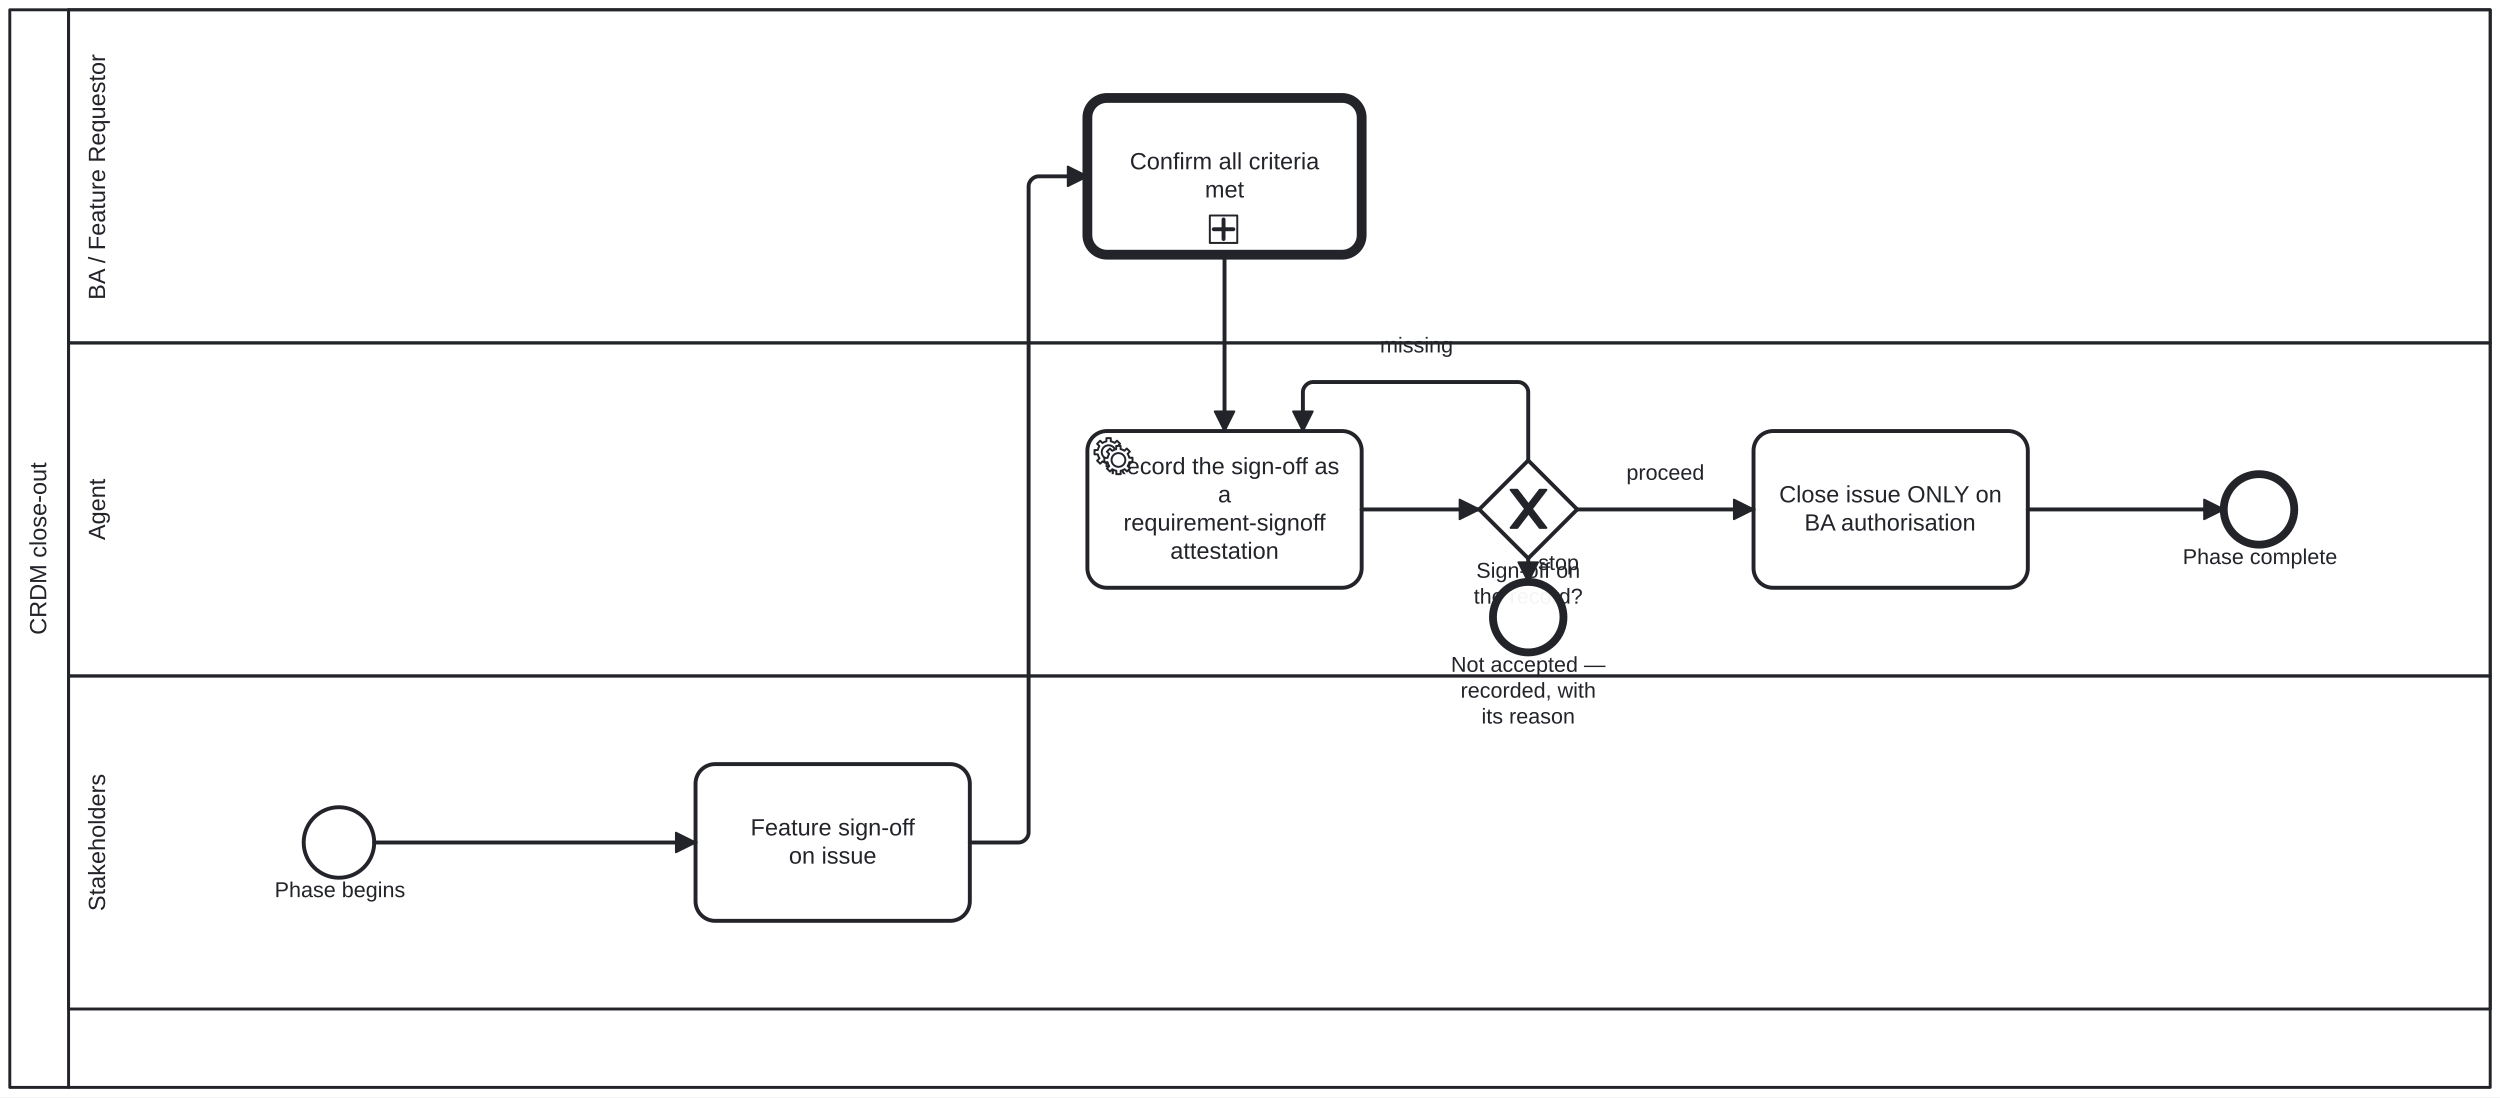
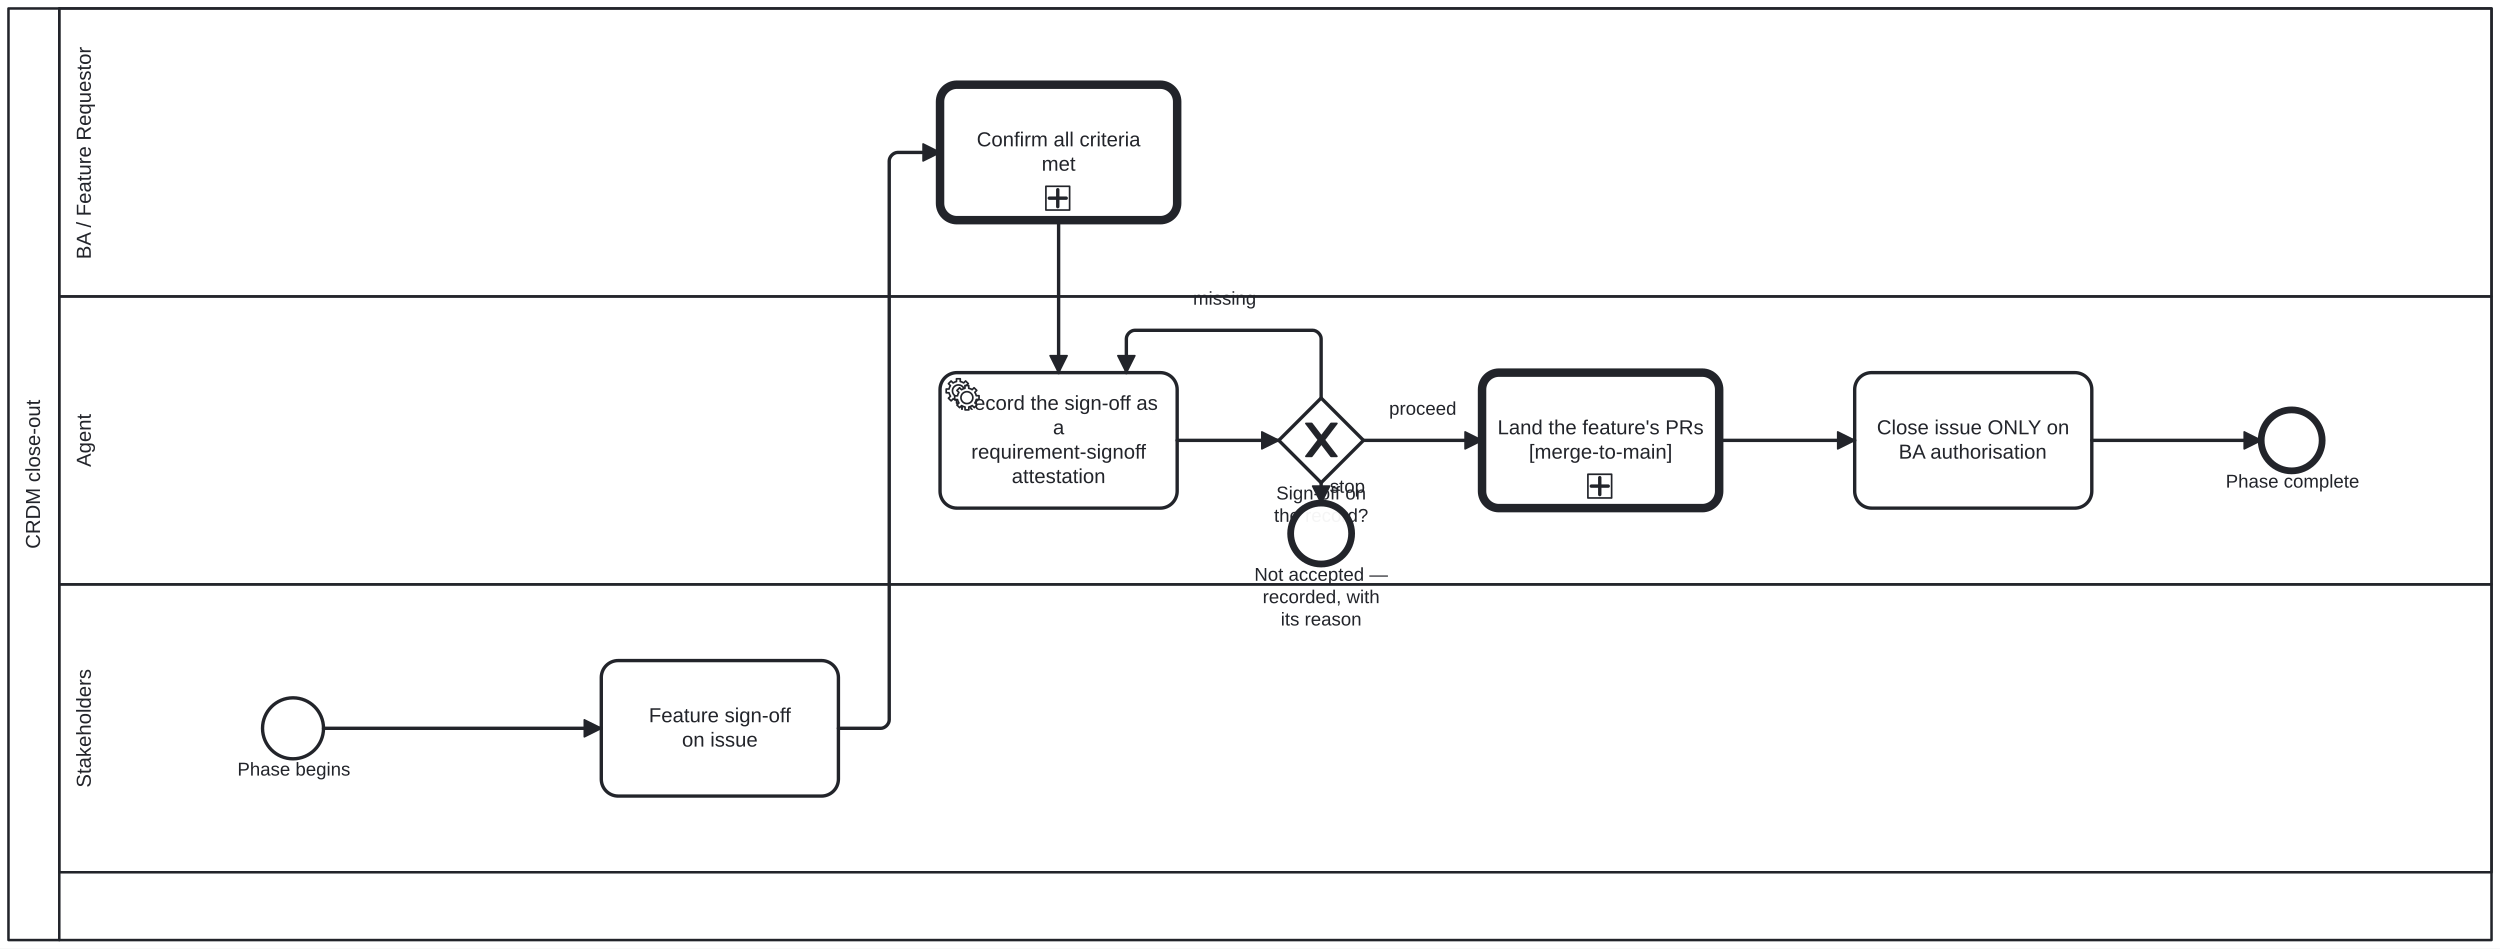
- <svg xmlns="http://www.w3.org/2000/svg" width="100%" style="max-width:100%;height:auto" viewBox="155 75 1276 560" version="1.1">
-   <rect x="155" y="75" width="1276" height="560" fill="#ffffff" />
+ <svg xmlns="http://www.w3.org/2000/svg" width="100%" style="max-width:100%;height:auto" viewBox="155 75 1476 560" version="1.1">
+   <rect x="155" y="75" width="1476" height="560" fill="#ffffff" />
  <g class="djs-group">
    <g class="djs-element djs-shape" data-element-id="Participant_Process_CRDM_Close" style="display: block;" transform="matrix(1 0 0 1 160 80)">
      <g class="djs-visual">
-         <rect x="0" y="0" width="1266" height="550" rx="0" ry="0" style="stroke-linecap: round; stroke-linejoin: round; stroke: rgb(34, 36, 42); stroke-width: 1.5px; fill: white; fill-opacity: 0.95;" />
+         <rect x="0" y="0" width="1466" height="550" rx="0" ry="0" style="stroke-linecap: round; stroke-linejoin: round; stroke: rgb(34, 36, 42); stroke-width: 1.5px; fill: white; fill-opacity: 0.95;" />
        <path style="fill: none; stroke-linecap: round; stroke-linejoin: round; stroke: rgb(34, 36, 42); stroke-width: 1.5px;" d="M30,0L30,550" />
        <text lineHeight="1.2" class="djs-label" style="font-family: Arial, sans-serif; font-size: 12px; font-weight: normal; fill: rgb(34, 36, 42);" transform="matrix(-1.83697e-16 -1 1 -1.83697e-16 0 550)">
          <tspan x="230.99" y="18.6">CRDM close-out</tspan>
        </text>
      </g>
-       <rect class="djs-hit djs-hit-all" x="0" y="0" width="1266" height="550" style="fill: none; stroke-opacity: 0; stroke: white; stroke-width: 15px;" />
+       <rect class="djs-hit djs-hit-all" x="0" y="0" width="1466" height="550" style="fill: none; stroke-opacity: 0; stroke: white; stroke-width: 15px;" />
    </g>
    <g class="djs-children">
      <g class="djs-group">
        <g class="djs-element djs-shape" data-element-id="Lane_Stakeholders" style="display: block;" transform="matrix(1 0 0 1 190 420)">
          <g class="djs-visual">
-             <rect x="0" y="0" width="1236" height="170" rx="0" ry="0" style="stroke-linecap: round; stroke-linejoin: round; stroke: rgb(34, 36, 42); stroke-width: 1.5px; fill: white; fill-opacity: 0.25;" />
+             <rect x="0" y="0" width="1436" height="170" rx="0" ry="0" style="stroke-linecap: round; stroke-linejoin: round; stroke: rgb(34, 36, 42); stroke-width: 1.5px; fill: white; fill-opacity: 0.25;" />
            <text lineHeight="1.2" class="djs-label" style="font-family: Arial, sans-serif; font-size: 12px; font-weight: normal; fill: rgb(34, 36, 42);" transform="matrix(-1.83697e-16 -1 1 -1.83697e-16 0 170)">
              <tspan x="49.979" y="18.6">Stakeholders</tspan>
            </text>
          </g>
-           <rect class="djs-hit djs-hit-all" x="0" y="0" width="1236" height="170" style="fill: none; stroke-opacity: 0; stroke: white; stroke-width: 15px;" />
+           <rect class="djs-hit djs-hit-all" x="0" y="0" width="1436" height="170" style="fill: none; stroke-opacity: 0; stroke: white; stroke-width: 15px;" />
        </g>
      </g>
      <g class="djs-group">
        <g class="djs-element djs-shape" data-element-id="Lane_Agent" style="display: block;" transform="matrix(1 0 0 1 190 250)">
          <g class="djs-visual">
-             <rect x="0" y="0" width="1236" height="170" rx="0" ry="0" style="stroke-linecap: round; stroke-linejoin: round; stroke: rgb(34, 36, 42); stroke-width: 1.5px; fill: white; fill-opacity: 0.25;" />
+             <rect x="0" y="0" width="1436" height="170" rx="0" ry="0" style="stroke-linecap: round; stroke-linejoin: round; stroke: rgb(34, 36, 42); stroke-width: 1.5px; fill: white; fill-opacity: 0.25;" />
            <text lineHeight="1.2" class="djs-label" style="font-family: Arial, sans-serif; font-size: 12px; font-weight: normal; fill: rgb(34, 36, 42);" transform="matrix(-1.83697e-16 -1 1 -1.83697e-16 0 170)">
              <tspan x="69.32" y="18.6">Agent</tspan>
            </text>
          </g>
-           <rect class="djs-hit djs-hit-all" x="0" y="0" width="1236" height="170" style="fill: none; stroke-opacity: 0; stroke: white; stroke-width: 15px;" />
+           <rect class="djs-hit djs-hit-all" x="0" y="0" width="1436" height="170" style="fill: none; stroke-opacity: 0; stroke: white; stroke-width: 15px;" />
        </g>
      </g>
      <g class="djs-group">
        <g class="djs-element djs-shape" data-element-id="Lane_BA" style="display: block;" transform="matrix(1 0 0 1 190 80)">
          <g class="djs-visual">
-             <rect x="0" y="0" width="1236" height="170" rx="0" ry="0" style="stroke-linecap: round; stroke-linejoin: round; stroke: rgb(34, 36, 42); stroke-width: 1.5px; fill: white; fill-opacity: 0.25;" />
+             <rect x="0" y="0" width="1436" height="170" rx="0" ry="0" style="stroke-linecap: round; stroke-linejoin: round; stroke: rgb(34, 36, 42); stroke-width: 1.5px; fill: white; fill-opacity: 0.25;" />
            <text lineHeight="1.2" class="djs-label" style="font-family: Arial, sans-serif; font-size: 12px; font-weight: normal; fill: rgb(34, 36, 42);" transform="matrix(-1.83697e-16 -1 1 -1.83697e-16 0 170)">
              <tspan x="21.968" y="18.6">BA / Feature Requestor</tspan>
            </text>
          </g>
-           <rect class="djs-hit djs-hit-all" x="0" y="0" width="1236" height="170" style="fill: none; stroke-opacity: 0; stroke: white; stroke-width: 15px;" />
+           <rect class="djs-hit djs-hit-all" x="0" y="0" width="1436" height="170" style="fill: none; stroke-opacity: 0; stroke: white; stroke-width: 15px;" />
        </g>
      </g>
      <g class="djs-group">
        <g class="djs-element djs-shape" data-element-id="Start_Process_CRDM_Close" style="display: block;" transform="matrix(1 0 0 1 310 487)">
          <g class="djs-visual">
            <circle cx="18" cy="18" r="18" style="stroke-linecap: round; stroke-linejoin: round; stroke: rgb(34, 36, 42); stroke-width: 2px; fill: white; fill-opacity: 0.95;" />
          </g>
          <rect class="djs-hit djs-hit-all" x="0" y="0" width="36" height="36" style="fill: none; stroke-opacity: 0; stroke: white; stroke-width: 15px;" />
        </g>
      </g>
      <g class="djs-group">
        <g class="djs-element djs-shape" data-element-id="Start_Process_CRDM_Close_label" style="display: block;" transform="matrix(1 0 0 1 295 523)">
          <g class="djs-visual">
            <text lineHeight="1.2" class="djs-label" style="font-family: Arial, sans-serif; font-size: 11px; font-weight: normal; fill: rgb(34, 36, 42);">
              <tspan x="0.17" y="9.9">Phase begins</tspan>
            </text>
          </g>
          <rect class="djs-hit djs-hit-all" x="0" y="0" width="67" height="14" style="fill: none; stroke-opacity: 0; stroke: white; stroke-width: 15px;" />
        </g>
      </g>
      <g class="djs-group">
        <g class="djs-element djs-shape" data-element-id="S_FeatureSignoff" style="display: block;" transform="matrix(1 0 0 1 510 465)">
          <g class="djs-visual">
            <rect x="0" y="0" width="140" height="80" rx="10" ry="10" style="stroke-linecap: round; stroke-linejoin: round; stroke: rgb(34, 36, 42); stroke-width: 2px; fill: white; fill-opacity: 0.95;" />
            <text lineHeight="1.2" class="djs-label" style="font-family: Arial, sans-serif; font-size: 12px; font-weight: normal; fill: rgb(34, 36, 42);">
              <tspan x="28.088" y="36.4">Feature sign-off</tspan>
              <tspan x="47.652" y="50.8">on issue</tspan>
            </text>
          </g>
          <rect class="djs-hit djs-hit-all" x="0" y="0" width="140" height="80" style="fill: none; stroke-opacity: 0; stroke: white; stroke-width: 15px;" />
        </g>
      </g>
      <g class="djs-group">
        <a class="fa-subprocess-link" href="../../../processes/adjudication.html" target="_top">
          <g class="djs-element djs-shape" data-element-id="BA_Confirm" style="display: block;" transform="matrix(1 0 0 1 710 125)">
            <g class="djs-visual">
              <rect x="0" y="0" width="140" height="80" rx="10" ry="10" style="stroke-linecap: round; stroke-linejoin: round; stroke: rgb(34, 36, 42); stroke-width: 5px; fill: white; fill-opacity: 0.95;" />
              <text lineHeight="1.2" class="djs-label" style="font-family: Arial, sans-serif; font-size: 12px; font-weight: normal; fill: rgb(34, 36, 42);">
                <tspan x="21.657" y="36.4">Confirm all criteria</tspan>
                <tspan x="59.998" y="50.8">met</tspan>
              </text>
              <rect x="0" y="0" width="14" height="14" rx="0" ry="0" style="stroke-linecap: round; stroke-linejoin: round; stroke: rgb(34, 36, 42); stroke-width: 1px; fill: white;" transform="matrix(1 0 0 1 62.5 60)" />
              <path data-marker="sub-process" d="m62.5,60 m 7,2 l 0,10 m -5,-5 l 10,0" style="fill: white; stroke-linecap: round; stroke-linejoin: round; stroke: rgb(34, 36, 42); stroke-width: 2px;" />
            </g>
            <rect class="djs-hit djs-hit-all" x="0" y="0" width="140" height="80" style="fill: none; stroke-opacity: 0; stroke: white; stroke-width: 15px;" />
          </g>
        </a>
      </g>
      <g class="djs-group">
        <g class="djs-element djs-shape" data-element-id="A_RecordSignoff" style="display: block;" transform="matrix(1 0 0 1 710 295)">
          <g class="djs-visual">
            <rect x="0" y="0" width="140" height="80" rx="10" ry="10" style="stroke-linecap: round; stroke-linejoin: round; stroke: rgb(34, 36, 42); stroke-width: 2px; fill: white; fill-opacity: 0.95;" />
            <text lineHeight="1.2" class="djs-label" style="font-family: Arial, sans-serif; font-size: 12px; font-weight: normal; fill: rgb(34, 36, 42);">
              <tspan x="11.412" y="22">Record the sign-off as </tspan>
              <tspan x="66.663" y="36.4">a</tspan>
              <tspan x="18.417" y="50.8">requirement-signoff </tspan>
              <tspan x="42.314" y="65.2">attestation</tspan>
            </text>
            <circle cx="5" cy="5" r="5" transform="translate(6, 6)" style="stroke-linecap: round; stroke-linejoin: round; stroke: none; stroke-width: 2px; fill: white;" />
            <path d="m 12,18 v -1.713 c 0.352,-0.07 0.704,-0.178 1.048,-0.321 0.344,-0.145 0.666,-0.321 0.966,-0.521 l 1.194,1.18 1.567,-1.577 -1.195,-1.18 c 0.403,-0.614 0.683,-1.299 0.825,-2.018 l 1.622,-0.01 v -2.22 l -1.637,0.01 c -0.073,-0.352 -0.178,-0.7 -0.324,-1.044 -0.145,-0.344 -0.321,-0.664 -0.523,-0.962 l 1.131,-1.136 -1.583,-1.563 -1.13,1.136 c -0.614,-0.401 -1.303,-0.681 -2.023,-0.822 l 0.009,-1.619 h -2.241 l 0.004,1.631 c -0.354,0.074 -0.705,0.18 -1.05,0.324 -0.344,0.144 -0.665,0.321 -0.964,0.52 l -1.17,-1.158 -1.567,1.579 1.168,1.157 c -0.403,0.613 -0.683,1.298 -0.825,2.017 l -1.659,0.003 v 2.222 l 1.672,-0.006 c 0.073,0.351 0.18,0.702 0.324,1.045 0.145,0.344 0.321,0.664 0.523,0.961 l -1.199,1.197 1.584,1.56 1.196,-1.193 c 0.614,0.403 1.303,0.682 2.023,0.823 l 7.19e-4,1.699 h 2.227 z m 0.221,-3.996 c -1.789,0.75 -3.858,-0.093 -4.61,-1.874 -0.752,-1.783 0.091,-3.846 1.88,-4.596 1.788,-0.749 3.857,0.093 4.609,1.874 0.752,1.782 -0.091,3.846 -1.88,4.596 z" style="fill: white; stroke-linecap: round; stroke-linejoin: round; stroke: rgb(34, 36, 42); stroke-width: 1px;" />
            <circle cx="5" cy="5" r="5" transform="translate(11, 10)" style="stroke-linecap: round; stroke-linejoin: round; stroke: none; stroke-width: 2px; fill: white;" />
            <path d="m 17,22 v -1.713 c 0.352,-0.07 0.704,-0.178 1.048,-0.321 0.344,-0.145 0.666,-0.321 0.966,-0.521 l 1.194,1.18 1.567,-1.577 -1.195,-1.18 c 0.403,-0.614 0.683,-1.299 0.825,-2.018 l 1.622,-0.01 v -2.22 l -1.637,0.01 c -0.073,-0.352 -0.178,-0.7 -0.324,-1.044 -0.145,-0.344 -0.321,-0.664 -0.523,-0.962 l 1.131,-1.136 -1.583,-1.563 -1.13,1.136 c -0.614,-0.401 -1.303,-0.681 -2.023,-0.822 l 0.009,-1.619 h -2.241 l 0.004,1.631 c -0.354,0.074 -0.705,0.18 -1.05,0.324 -0.344,0.144 -0.665,0.321 -0.964,0.52 l -1.17,-1.158 -1.567,1.579 1.168,1.157 c -0.403,0.613 -0.683,1.298 -0.825,2.017 l -1.659,0.003 v 2.222 l 1.672,-0.006 c 0.073,0.351 0.18,0.702 0.324,1.045 0.145,0.344 0.321,0.664 0.523,0.961 l -1.199,1.197 1.584,1.56 1.196,-1.193 c 0.614,0.403 1.303,0.682 2.023,0.823 l 7.19e-4,1.699 h 2.227 z m 0.221,-3.996 c -1.789,0.75 -3.858,-0.093 -4.61,-1.874 -0.752,-1.783 0.091,-3.846 1.88,-4.596 1.788,-0.749 3.857,0.093 4.609,1.874 0.752,1.782 -0.091,3.846 -1.88,4.596 z" style="fill: white; stroke-linecap: round; stroke-linejoin: round; stroke: rgb(34, 36, 42); stroke-width: 1px;" />
          </g>
          <rect class="djs-hit djs-hit-all" x="0" y="0" width="140" height="80" style="fill: none; stroke-opacity: 0; stroke: white; stroke-width: 15px;" />
        </g>
      </g>
      <g class="djs-group">
        <g class="djs-element djs-shape" data-element-id="GW_SignoffRecorded" style="display: block;" transform="matrix(1 0 0 1 910 310)">
          <g class="djs-visual">
            <polygon points="25,0 50,25 25,50 0,25" style="stroke-linecap: round; stroke-linejoin: round; stroke: rgb(34, 36, 42); stroke-width: 2px; fill: white; fill-opacity: 0.95;" />
            <path d="m 16,15 7.429,9.714 -7.429,9.714 3.429,0 5.714,-7.464 5.714,7.464 3.429,0 -7.429,-9.714 7.429,-9.714 -3.429,0 -5.714,7.464 -5.714,-7.464 -3.429,0 z" style="fill: rgb(34, 36, 42); stroke-linecap: round; stroke-linejoin: round; stroke: rgb(34, 36, 42); stroke-width: 1px;" />
          </g>
          <rect class="djs-hit djs-hit-all" x="0" y="0" width="50" height="50" style="fill: none; stroke-opacity: 0; stroke: white; stroke-width: 15px;" />
        </g>
      </g>
      <g class="djs-group">
        <g class="djs-element djs-shape" data-element-id="GW_SignoffRecorded_label" style="display: block;" transform="matrix(1 0 0 1 899 360)">
          <g class="djs-visual">
            <text lineHeight="1.2" class="djs-label" style="font-family: Arial, sans-serif; font-size: 11px; font-weight: normal; fill: rgb(34, 36, 42);">
              <tspan x="9.499" y="9.9">Sign-off on </tspan>
              <tspan x="8.178" y="23.1">the record?</tspan>
            </text>
          </g>
          <rect class="djs-hit djs-hit-all" x="0" y="0" width="72" height="27" style="fill: none; stroke-opacity: 0; stroke: white; stroke-width: 15px;" />
        </g>
      </g>
      <g class="djs-group">
        <g class="djs-element djs-shape" data-element-id="End_NotAccepted" style="display: block;" transform="matrix(1 0 0 1 917 372)">
          <g class="djs-visual">
            <circle cx="18" cy="18" r="18" style="stroke-linecap: round; stroke-linejoin: round; stroke: rgb(34, 36, 42); stroke-width: 4px; fill: white; fill-opacity: 0.95;" />
          </g>
          <rect class="djs-hit djs-hit-all" x="0" y="0" width="36" height="36" style="fill: none; stroke-opacity: 0; stroke: white; stroke-width: 15px;" />
        </g>
      </g>
      <g class="djs-group">
        <g class="djs-element djs-shape" data-element-id="End_NotAccepted_label" style="display: block;" transform="matrix(1 0 0 1 893 408)">
          <g class="djs-visual">
            <text lineHeight="1.2" class="djs-label" style="font-family: Arial, sans-serif; font-size: 11px; font-weight: normal; fill: rgb(34, 36, 42);">
              <tspan x="2.563" y="9.9">Not accepted — </tspan>
              <tspan x="7.456" y="23.1">recorded, with </tspan>
              <tspan x="18.155" y="36.3">its reason</tspan>
            </text>
          </g>
          <rect class="djs-hit djs-hit-all" x="0" y="0" width="84" height="40" style="fill: none; stroke-opacity: 0; stroke: white; stroke-width: 15px;" />
        </g>
      </g>
      <g class="djs-group">
-         <g class="djs-element djs-shape" data-element-id="A_Close" style="display: block;" transform="matrix(1 0 0 1 1050 295)">
+         <a class="fa-subprocess-link" href="../../../processes/merge-to-main.html" target="_top">
+           <g class="djs-element djs-shape" data-element-id="Call_MergeToMain" style="display: block;" transform="matrix(1 0 0 1 1030 295)">
+             <g class="djs-visual">
+               <rect x="0" y="0" width="140" height="80" rx="10" ry="10" style="stroke-linecap: round; stroke-linejoin: round; stroke: rgb(34, 36, 42); stroke-width: 5px; fill: white; fill-opacity: 0.95;" />
+               <text lineHeight="1.2" class="djs-label" style="font-family: Arial, sans-serif; font-size: 12px; font-weight: normal; fill: rgb(34, 36, 42);">
+                 <tspan x="9.15" y="36.4">Land the feature's PRs</tspan>
+                 <tspan x="27.654" y="50.8">[merge-to-main]</tspan>
+               </text>
+               <rect x="0" y="0" width="14" height="14" rx="0" ry="0" style="stroke-linecap: round; stroke-linejoin: round; stroke: rgb(34, 36, 42); stroke-width: 1px; fill: white;" transform="matrix(1 0 0 1 62.5 60)" />
+               <path data-marker="sub-process" d="m62.5,60 m 7,2 l 0,10 m -5,-5 l 10,0" style="fill: white; stroke-linecap: round; stroke-linejoin: round; stroke: rgb(34, 36, 42); stroke-width: 2px;" />
+             </g>
+             <rect class="djs-hit djs-hit-all" x="0" y="0" width="140" height="80" style="fill: none; stroke-opacity: 0; stroke: white; stroke-width: 15px;" />
+           </g>
+         </a>
+       </g>
+       <g class="djs-group">
+         <g class="djs-element djs-shape" data-element-id="A_Close" style="display: block;" transform="matrix(1 0 0 1 1250 295)">
          <g class="djs-visual">
            <rect x="0" y="0" width="140" height="80" rx="10" ry="10" style="stroke-linecap: round; stroke-linejoin: round; stroke: rgb(34, 36, 42); stroke-width: 2px; fill: white; fill-opacity: 0.95;" />
            <text lineHeight="1.2" class="djs-label" style="font-family: Arial, sans-serif; font-size: 12px; font-weight: normal; fill: rgb(34, 36, 42);">
              <tspan x="13.085" y="36.4">Close issue ONLY on</tspan>
              <tspan x="25.973" y="50.8">BA authorisation</tspan>
            </text>
          </g>
          <rect class="djs-hit djs-hit-all" x="0" y="0" width="140" height="80" style="fill: none; stroke-opacity: 0; stroke: white; stroke-width: 15px;" />
        </g>
      </g>
      <g class="djs-group">
-         <g class="djs-element djs-shape" data-element-id="End_Process_CRDM_Close" style="display: block;" transform="matrix(1 0 0 1 1290 317)">
+         <g class="djs-element djs-shape" data-element-id="End_Process_CRDM_Close" style="display: block;" transform="matrix(1 0 0 1 1490 317)">
          <g class="djs-visual">
            <circle cx="18" cy="18" r="18" style="stroke-linecap: round; stroke-linejoin: round; stroke: rgb(34, 36, 42); stroke-width: 4px; fill: white; fill-opacity: 0.95;" />
          </g>
          <rect class="djs-hit djs-hit-all" x="0" y="0" width="36" height="36" style="fill: none; stroke-opacity: 0; stroke: white; stroke-width: 15px;" />
        </g>
      </g>
      <g class="djs-group">
-         <g class="djs-element djs-shape" data-element-id="End_Process_CRDM_Close_label" style="display: block;" transform="matrix(1 0 0 1 1269 353)">
+         <g class="djs-element djs-shape" data-element-id="End_Process_CRDM_Close_label" style="display: block;" transform="matrix(1 0 0 1 1469 353)">
          <g class="djs-visual">
            <text lineHeight="1.2" class="djs-label" style="font-family: Arial, sans-serif; font-size: 11px; font-weight: normal; fill: rgb(34, 36, 42);">
              <tspan x="0.06" y="9.9">Phase complete</tspan>
            </text>
          </g>
          <rect class="djs-hit djs-hit-all" x="0" y="0" width="79" height="14" style="fill: none; stroke-opacity: 0; stroke: white; stroke-width: 15px;" />
        </g>
      </g>
      <g class="djs-group">
        <g class="djs-element djs-connection" data-element-id="SF_Process_CRDM_Close_1" style="display: block;">
          <g class="djs-visual">
            <defs>
              <marker id="folio-marker-1" viewBox="0 0 20 20" refX="11" refY="10" markerWidth="10" markerHeight="10" orient="auto">
                <path d="M 1 5 L 11 10 L 1 15 Z" style="stroke-linecap: round; stroke-linejoin: round; stroke: rgb(34, 36, 42); stroke-width: 1px; fill: rgb(34, 36, 42);" />
              </marker>
            </defs>
            <path data-corner-radius="5" style="fill: none; stroke-linecap: round; stroke-linejoin: round; stroke: rgb(34, 36, 42); stroke-width: 2px; marker-end: url('#folio-marker-1');" d="M346,505L510,505" />
          </g>
          <path d="M346,505L510,505" class="djs-hit djs-hit-stroke" style="fill: none; stroke-opacity: 0; stroke: white; stroke-width: 15px;" />
        </g>
      </g>
      <g class="djs-group">
        <g class="djs-element djs-connection" data-element-id="SF_Process_CRDM_Close_2" style="display: block;">
          <g class="djs-visual">
            <defs>
              <marker id="folio-marker-2" viewBox="0 0 20 20" refX="11" refY="10" markerWidth="10" markerHeight="10" orient="auto">
                <path d="M 1 5 L 11 10 L 1 15 Z" style="stroke-linecap: round; stroke-linejoin: round; stroke: rgb(34, 36, 42); stroke-width: 1px; fill: rgb(34, 36, 42);" />
              </marker>
            </defs>
            <path data-corner-radius="5" style="fill: none; stroke-linecap: round; stroke-linejoin: round; stroke: rgb(34, 36, 42); stroke-width: 2px; marker-end: url('#folio-marker-2');" d="M650,505L675,505C677.5,505,680,502.5,680,500L680,170C680,167.5,682.5,165,685,165L710,165" />
          </g>
          <path d="M650,505L680,505L680,165L710,165" class="djs-hit djs-hit-stroke" style="fill: none; stroke-opacity: 0; stroke: white; stroke-width: 15px;" />
        </g>
      </g>
      <g class="djs-group">
        <g class="djs-element djs-connection" data-element-id="SF_Process_CRDM_Close_3" style="display: block;">
          <g class="djs-visual">
            <defs>
              <marker id="folio-marker-3" viewBox="0 0 20 20" refX="11" refY="10" markerWidth="10" markerHeight="10" orient="auto">
                <path d="M 1 5 L 11 10 L 1 15 Z" style="stroke-linecap: round; stroke-linejoin: round; stroke: rgb(34, 36, 42); stroke-width: 1px; fill: rgb(34, 36, 42);" />
              </marker>
            </defs>
            <path data-corner-radius="5" style="fill: none; stroke-linecap: round; stroke-linejoin: round; stroke: rgb(34, 36, 42); stroke-width: 2px; marker-end: url('#folio-marker-3');" d="M780,205L780,295" />
          </g>
          <path d="M780,205L780,295" class="djs-hit djs-hit-stroke" style="fill: none; stroke-opacity: 0; stroke: white; stroke-width: 15px;" />
        </g>
      </g>
      <g class="djs-group">
        <g class="djs-element djs-connection" data-element-id="SF_Close_Gate" style="display: block;">
          <g class="djs-visual">
            <defs>
              <marker id="folio-marker-4" viewBox="0 0 20 20" refX="11" refY="10" markerWidth="10" markerHeight="10" orient="auto">
                <path d="M 1 5 L 11 10 L 1 15 Z" style="stroke-linecap: round; stroke-linejoin: round; stroke: rgb(34, 36, 42); stroke-width: 1px; fill: rgb(34, 36, 42);" />
              </marker>
            </defs>
            <path data-corner-radius="5" style="fill: none; stroke-linecap: round; stroke-linejoin: round; stroke: rgb(34, 36, 42); stroke-width: 2px; marker-end: url('#folio-marker-4');" d="M850,335L910,335" />
          </g>
          <path d="M850,335L910,335" class="djs-hit djs-hit-stroke" style="fill: none; stroke-opacity: 0; stroke: white; stroke-width: 15px;" />
        </g>
      </g>
      <g class="djs-group">
        <g class="djs-element djs-connection" data-element-id="SF_Close_Proceed" style="display: block;">
          <g class="djs-visual">
            <defs>
              <marker id="folio-marker-5" viewBox="0 0 20 20" refX="11" refY="10" markerWidth="10" markerHeight="10" orient="auto">
                <path d="M 1 5 L 11 10 L 1 15 Z" style="stroke-linecap: round; stroke-linejoin: round; stroke: rgb(34, 36, 42); stroke-width: 1px; fill: rgb(34, 36, 42);" />
              </marker>
            </defs>
-             <path data-corner-radius="5" style="fill: none; stroke-linecap: round; stroke-linejoin: round; stroke: rgb(34, 36, 42); stroke-width: 2px; marker-end: url('#folio-marker-5');" d="M960,335L1050,335" />
-           </g>
-           <path d="M960,335L1050,335" class="djs-hit djs-hit-stroke" style="fill: none; stroke-opacity: 0; stroke: white; stroke-width: 15px;" />
-         </g>
-       </g>
-       <g class="djs-group">
-         <g class="djs-element djs-shape" data-element-id="SF_Close_Proceed_label" style="display: block;" transform="matrix(1 0 0 1 985 310)">
+             <path data-corner-radius="5" style="fill: none; stroke-linecap: round; stroke-linejoin: round; stroke: rgb(34, 36, 42); stroke-width: 2px; marker-end: url('#folio-marker-5');" d="M960,335L1030,335" />
+           </g>
+           <path d="M960,335L1030,335" class="djs-hit djs-hit-stroke" style="fill: none; stroke-opacity: 0; stroke: white; stroke-width: 15px;" />
+         </g>
+       </g>
+       <g class="djs-group">
+         <g class="djs-element djs-shape" data-element-id="SF_Close_Proceed_label" style="display: block;" transform="matrix(1 0 0 1 975 310)">
          <g class="djs-visual">
            <text lineHeight="1.2" class="djs-label" style="font-family: Arial, sans-serif; font-size: 11px; font-weight: normal; fill: rgb(34, 36, 42);">
              <tspan x="0.124" y="9.9">proceed</tspan>
            </text>
          </g>
          <rect class="djs-hit djs-hit-all" x="0" y="0" width="40" height="14" style="fill: none; stroke-opacity: 0; stroke: white; stroke-width: 15px;" />
        </g>
      </g>
      <g class="djs-group">
+         <g class="djs-element djs-connection" data-element-id="SF_Close_Merged" style="display: block;">
+           <g class="djs-visual">
+             <defs>
+               <marker id="folio-marker-6" viewBox="0 0 20 20" refX="11" refY="10" markerWidth="10" markerHeight="10" orient="auto">
+                 <path d="M 1 5 L 11 10 L 1 15 Z" style="stroke-linecap: round; stroke-linejoin: round; stroke: rgb(34, 36, 42); stroke-width: 1px; fill: rgb(34, 36, 42);" />
+               </marker>
+             </defs>
+             <path data-corner-radius="5" style="fill: none; stroke-linecap: round; stroke-linejoin: round; stroke: rgb(34, 36, 42); stroke-width: 2px; marker-end: url('#folio-marker-6');" d="M1170,335L1250,335" />
+           </g>
+           <path d="M1170,335L1250,335" class="djs-hit djs-hit-stroke" style="fill: none; stroke-opacity: 0; stroke: white; stroke-width: 15px;" />
+         </g>
+       </g>
+       <g class="djs-group">
        <g class="djs-element djs-connection" data-element-id="SF_Close_Stop" style="display: block;">
          <g class="djs-visual">
            <defs>
-               <marker id="folio-marker-6" viewBox="0 0 20 20" refX="11" refY="10" markerWidth="10" markerHeight="10" orient="auto">
-                 <path d="M 1 5 L 11 10 L 1 15 Z" style="stroke-linecap: round; stroke-linejoin: round; stroke: rgb(34, 36, 42); stroke-width: 1px; fill: rgb(34, 36, 42);" />
-               </marker>
-             </defs>
-             <path data-corner-radius="5" style="fill: none; stroke-linecap: round; stroke-linejoin: round; stroke: rgb(34, 36, 42); stroke-width: 2px; marker-end: url('#folio-marker-6');" d="M935,360L935,372" />
+               <marker id="folio-marker-7" viewBox="0 0 20 20" refX="11" refY="10" markerWidth="10" markerHeight="10" orient="auto">
+                 <path d="M 1 5 L 11 10 L 1 15 Z" style="stroke-linecap: round; stroke-linejoin: round; stroke: rgb(34, 36, 42); stroke-width: 1px; fill: rgb(34, 36, 42);" />
+               </marker>
+             </defs>
+             <path data-corner-radius="5" style="fill: none; stroke-linecap: round; stroke-linejoin: round; stroke: rgb(34, 36, 42); stroke-width: 2px; marker-end: url('#folio-marker-7');" d="M935,360L935,372" />
          </g>
          <path d="M935,360L935,372" class="djs-hit djs-hit-stroke" style="fill: none; stroke-opacity: 0; stroke: white; stroke-width: 15px;" />
        </g>
      </g>
      <g class="djs-group">
        <g class="djs-element djs-shape" data-element-id="SF_Close_Stop_label" style="display: block;" transform="matrix(1 0 0 1 940 356)">
          <g class="djs-visual">
            <text lineHeight="1.2" class="djs-label" style="font-family: Arial, sans-serif; font-size: 11px; font-weight: normal; fill: rgb(34, 36, 42);">
              <tspan x="0.104" y="9.9">stop</tspan>
            </text>
          </g>
          <rect class="djs-hit djs-hit-all" x="0" y="0" width="21" height="14" style="fill: none; stroke-opacity: 0; stroke: white; stroke-width: 15px;" />
        </g>
      </g>
      <g class="djs-group">
        <g class="djs-element djs-connection" data-element-id="SF_Close_Missing" style="display: block;">
          <g class="djs-visual">
            <defs>
-               <marker id="folio-marker-7" viewBox="0 0 20 20" refX="11" refY="10" markerWidth="10" markerHeight="10" orient="auto">
-                 <path d="M 1 5 L 11 10 L 1 15 Z" style="stroke-linecap: round; stroke-linejoin: round; stroke: rgb(34, 36, 42); stroke-width: 1px; fill: rgb(34, 36, 42);" />
-               </marker>
-             </defs>
-             <path data-corner-radius="5" style="fill: none; stroke-linecap: round; stroke-linejoin: round; stroke: rgb(34, 36, 42); stroke-width: 2px; marker-end: url('#folio-marker-7');" d="M935,310L935,275C935,272.5,932.5,270,930,270L825,270C822.5,270,820,272.5,820,275L820,295" />
+               <marker id="folio-marker-8" viewBox="0 0 20 20" refX="11" refY="10" markerWidth="10" markerHeight="10" orient="auto">
+                 <path d="M 1 5 L 11 10 L 1 15 Z" style="stroke-linecap: round; stroke-linejoin: round; stroke: rgb(34, 36, 42); stroke-width: 1px; fill: rgb(34, 36, 42);" />
+               </marker>
+             </defs>
+             <path data-corner-radius="5" style="fill: none; stroke-linecap: round; stroke-linejoin: round; stroke: rgb(34, 36, 42); stroke-width: 2px; marker-end: url('#folio-marker-8');" d="M935,310L935,275C935,272.5,932.5,270,930,270L825,270C822.5,270,820,272.5,820,275L820,295" />
          </g>
          <path d="M935,310L935,270L820,270L820,295" class="djs-hit djs-hit-stroke" style="fill: none; stroke-opacity: 0; stroke: white; stroke-width: 15px;" />
        </g>
      </g>
      <g class="djs-group">
        <g class="djs-element djs-shape" data-element-id="SF_Close_Missing_label" style="display: block;" transform="matrix(1 0 0 1 859 245)">
          <g class="djs-visual">
            <text lineHeight="1.2" class="djs-label" style="font-family: Arial, sans-serif; font-size: 11px; font-weight: normal; fill: rgb(34, 36, 42);">
              <tspan x="0.357" y="9.9">missing</tspan>
            </text>
          </g>
          <rect class="djs-hit djs-hit-all" x="0" y="0" width="38" height="14" style="fill: none; stroke-opacity: 0; stroke: white; stroke-width: 15px;" />
        </g>
      </g>
      <g class="djs-group">
        <g class="djs-element djs-connection" data-element-id="SF_Process_CRDM_Close_4" style="display: block;">
          <g class="djs-visual">
            <defs>
-               <marker id="folio-marker-8" viewBox="0 0 20 20" refX="11" refY="10" markerWidth="10" markerHeight="10" orient="auto">
-                 <path d="M 1 5 L 11 10 L 1 15 Z" style="stroke-linecap: round; stroke-linejoin: round; stroke: rgb(34, 36, 42); stroke-width: 1px; fill: rgb(34, 36, 42);" />
-               </marker>
-             </defs>
-             <path data-corner-radius="5" style="fill: none; stroke-linecap: round; stroke-linejoin: round; stroke: rgb(34, 36, 42); stroke-width: 2px; marker-end: url('#folio-marker-8');" d="M1190,335L1290,335" />
-           </g>
-           <path d="M1190,335L1290,335" class="djs-hit djs-hit-stroke" style="fill: none; stroke-opacity: 0; stroke: white; stroke-width: 15px;" />
+               <marker id="folio-marker-9" viewBox="0 0 20 20" refX="11" refY="10" markerWidth="10" markerHeight="10" orient="auto">
+                 <path d="M 1 5 L 11 10 L 1 15 Z" style="stroke-linecap: round; stroke-linejoin: round; stroke: rgb(34, 36, 42); stroke-width: 1px; fill: rgb(34, 36, 42);" />
+               </marker>
+             </defs>
+             <path data-corner-radius="5" style="fill: none; stroke-linecap: round; stroke-linejoin: round; stroke: rgb(34, 36, 42); stroke-width: 2px; marker-end: url('#folio-marker-9');" d="M1390,335L1490,335" />
+           </g>
+           <path d="M1390,335L1490,335" class="djs-hit djs-hit-stroke" style="fill: none; stroke-opacity: 0; stroke: white; stroke-width: 15px;" />
        </g>
      </g>
    </g>
  </g>
</svg>
